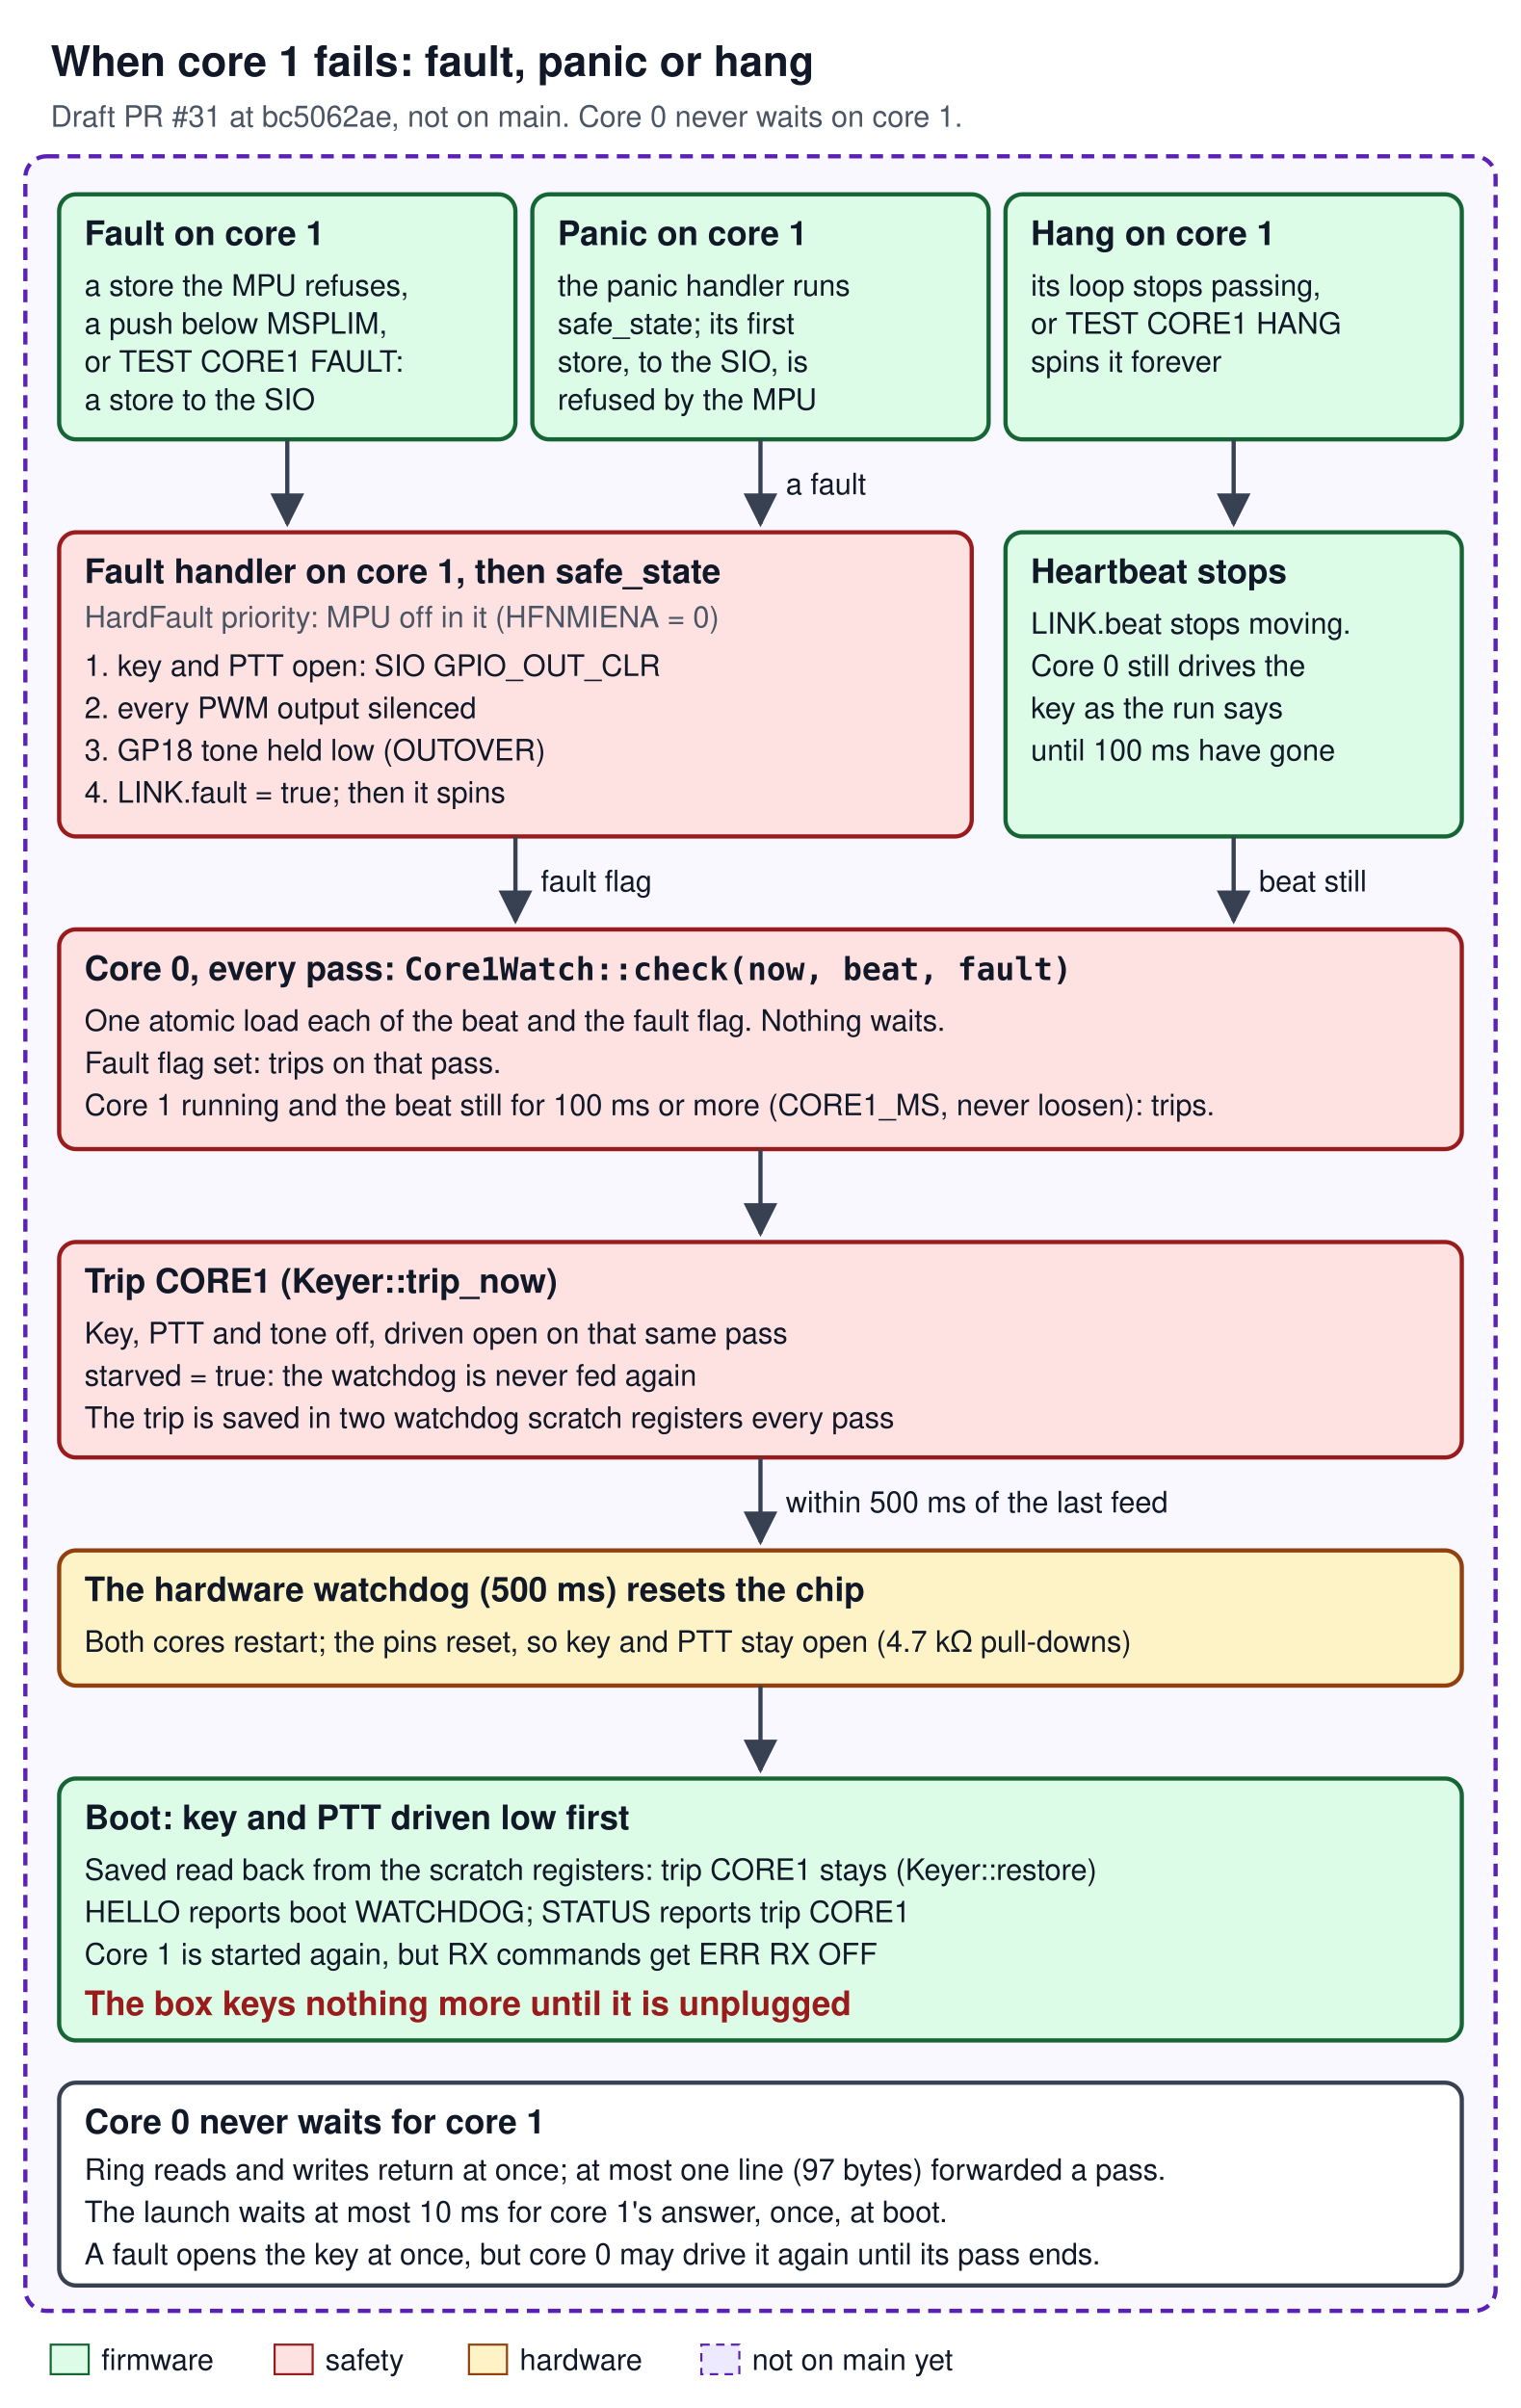
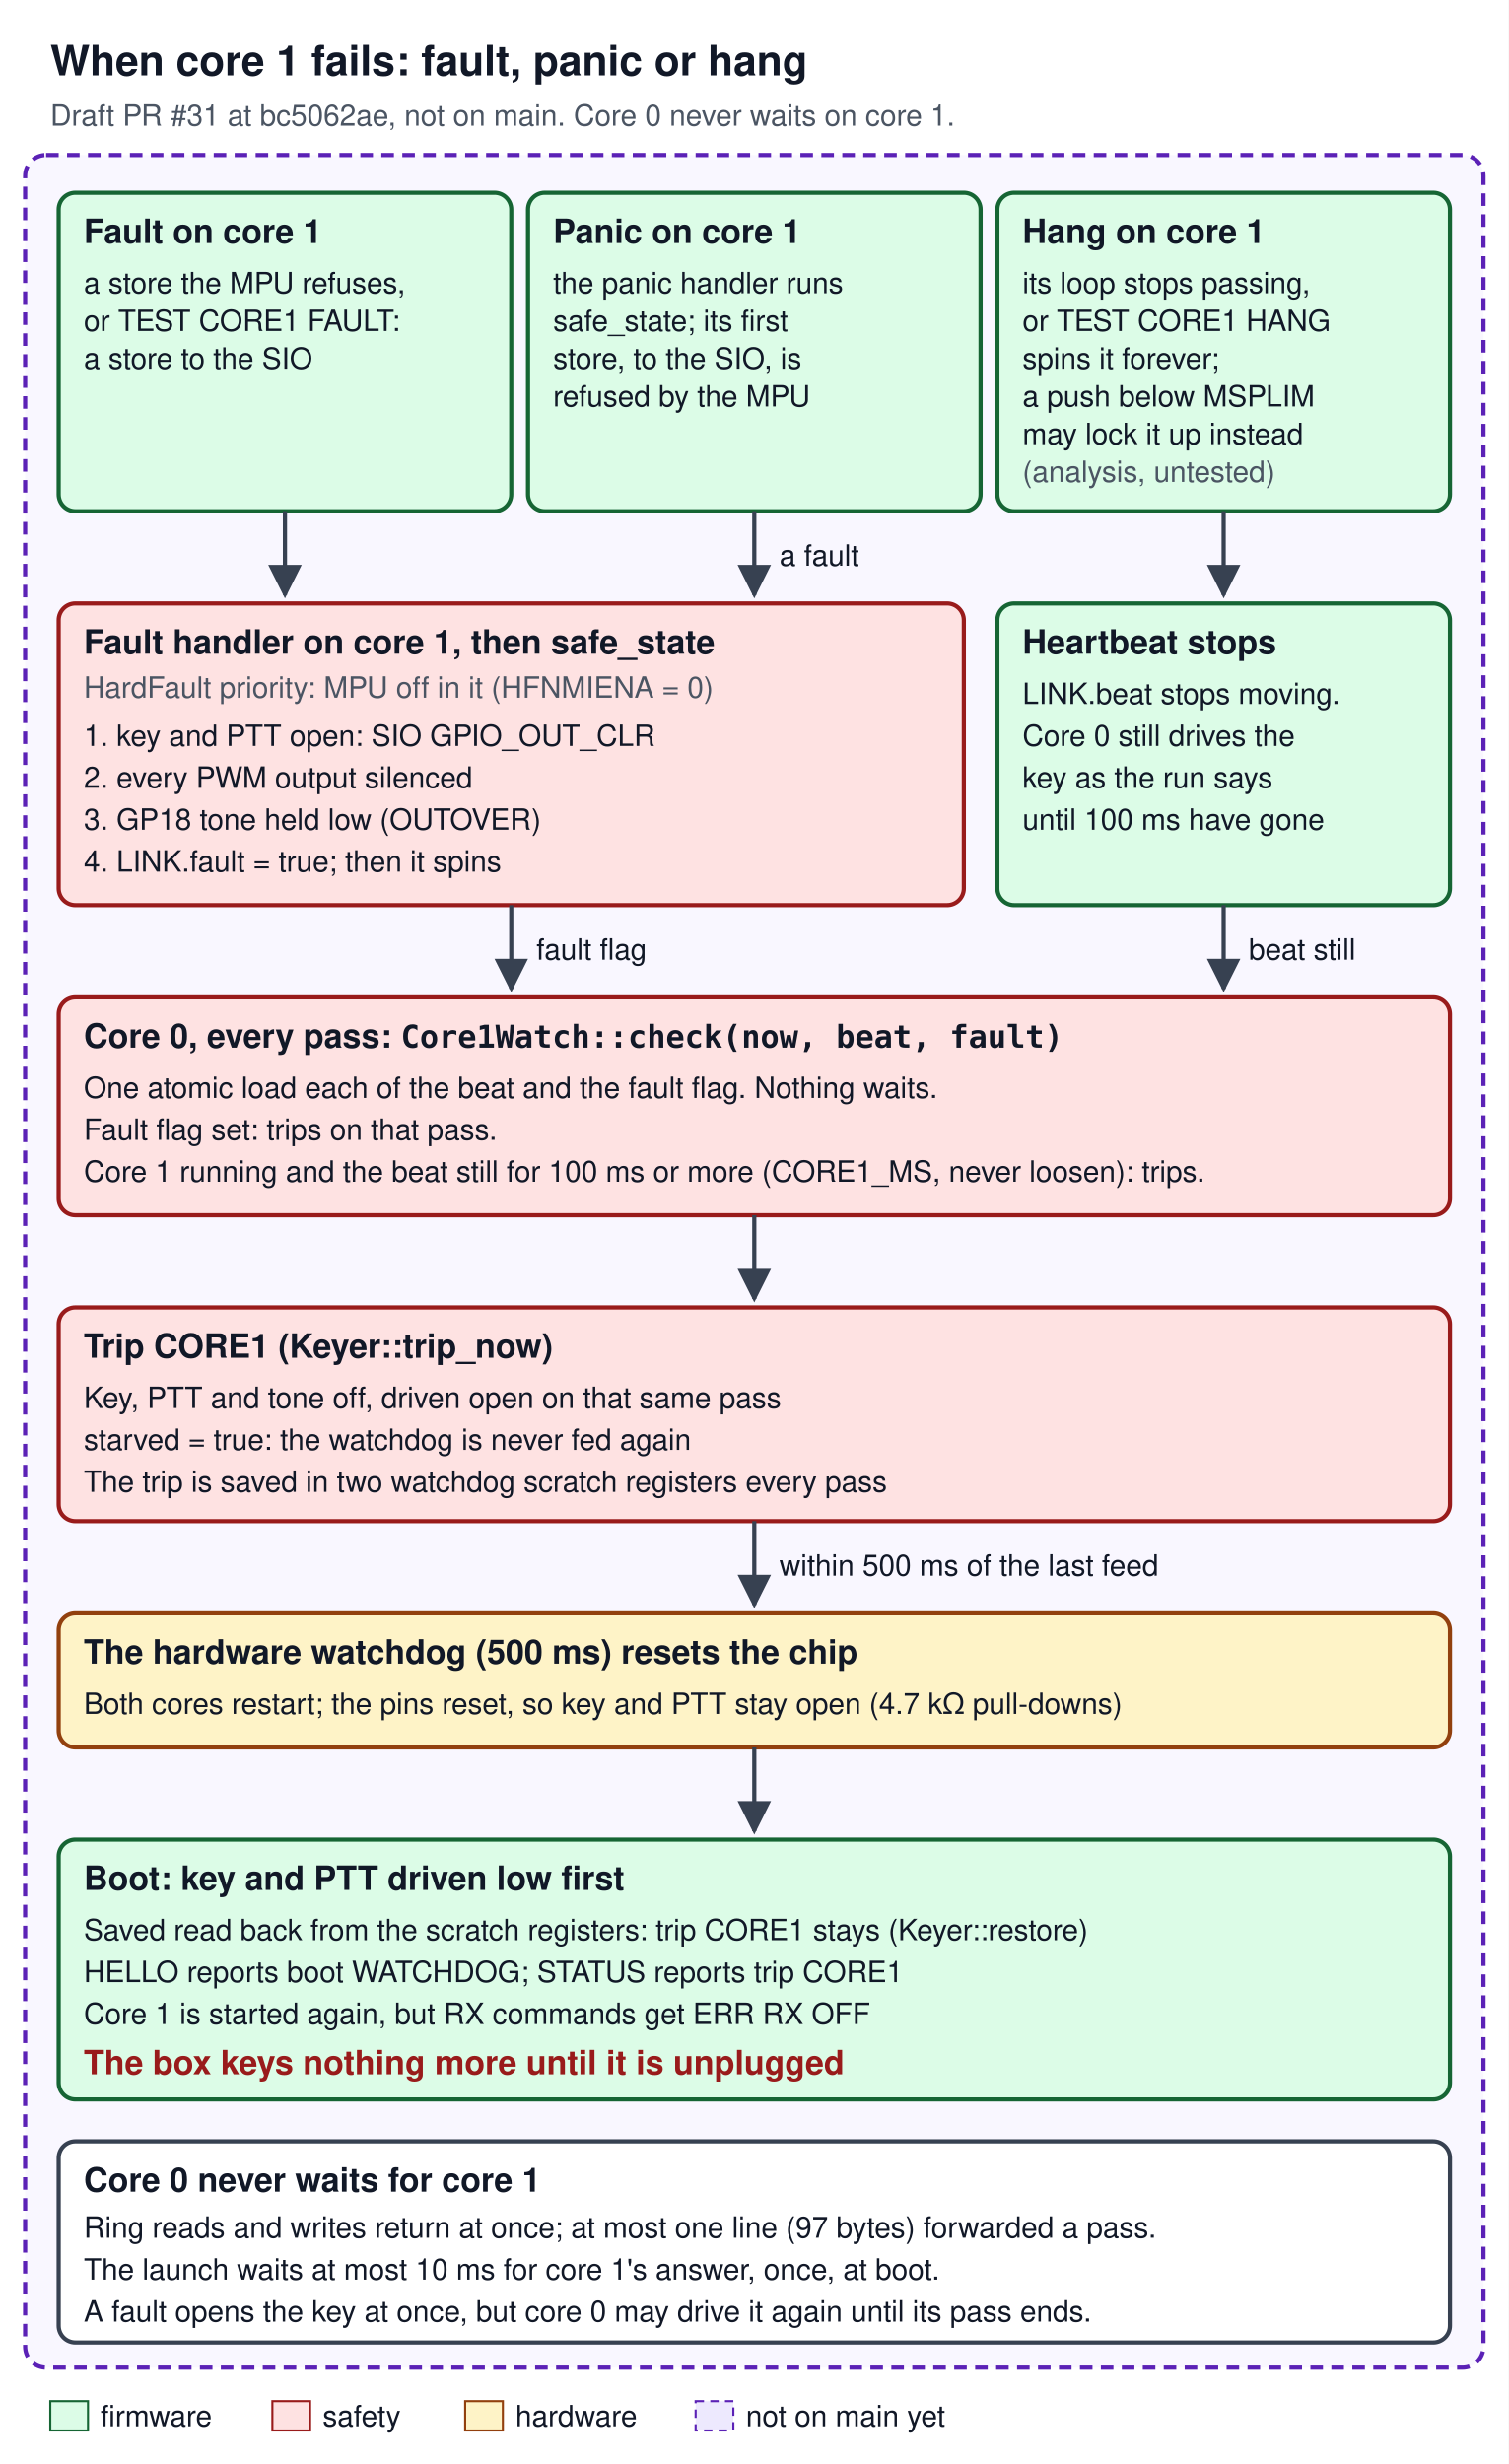
- <svg xmlns="http://www.w3.org/2000/svg" viewBox="0 0 720 1140" width="720" height="1140" font-family="Helvetica, Arial, 'Liberation Sans', sans-serif" font-size="16" fill="#111827">
+ <svg xmlns="http://www.w3.org/2000/svg" viewBox="0 0 720 1176" width="720" height="1176" font-family="Helvetica, Arial, 'Liberation Sans', sans-serif" font-size="16" fill="#111827">
  <defs>
    <marker id="k11f-arrow" viewBox="0 0 10 10" refX="9" refY="5" markerWidth="8" markerHeight="8" orient="auto-start-reverse">
      <path d="M0,0 L10,5 L0,10 z" fill="#374151" />
    </marker>
  </defs>
-   <rect x="0" y="0" width="720" height="1140" fill="#ffffff" />
+   <rect x="0" y="0" width="720" height="1176" fill="#ffffff" />
  <text x="24" y="36" font-size="20" font-weight="bold">When core 1 fails: fault, panic or hang</text>
  <text x="24" y="60" font-size="14" fill="#4b5563">Draft PR #31 at bc5062ae, not on main. Core 0 never waits on core 1.</text>
-   <rect x="12" y="74" width="696" height="1020" rx="10" fill="#ede9fe" fill-opacity="0.35" stroke="#5b21b6" stroke-width="2" stroke-dasharray="6 4" />
-   <rect x="28" y="92" width="216" height="116" rx="8" fill="#dcfce7" stroke="#166534" stroke-width="2" />
+   <rect x="12" y="74" width="696" height="1056" rx="10" fill="#ede9fe" fill-opacity="0.35" stroke="#5b21b6" stroke-width="2" stroke-dasharray="6 4" />
+   <rect x="28" y="92" width="216" height="152" rx="8" fill="#dcfce7" stroke="#166534" stroke-width="2" />
  <text x="40" y="116" font-weight="bold">Fault on core 1</text>
  <text x="40" y="140" font-size="14">a store the MPU refuses,</text>
-   <text x="40" y="158" font-size="14">a push below MSPLIM,</text>
-   <text x="40" y="176" font-size="14">or TEST CORE1 FAULT:</text>
-   <text x="40" y="194" font-size="14">a store to the SIO</text>
-   <rect x="252" y="92" width="216" height="116" rx="8" fill="#dcfce7" stroke="#166534" stroke-width="2" />
+   <text x="40" y="158" font-size="14">or TEST CORE1 FAULT:</text>
+   <text x="40" y="176" font-size="14">a store to the SIO</text>
+   <rect x="252" y="92" width="216" height="152" rx="8" fill="#dcfce7" stroke="#166534" stroke-width="2" />
  <text x="264" y="116" font-weight="bold">Panic on core 1</text>
  <text x="264" y="140" font-size="14">the panic handler runs</text>
  <text x="264" y="158" font-size="14">safe_state; its first</text>
  <text x="264" y="176" font-size="14">store, to the SIO, is</text>
  <text x="264" y="194" font-size="14">refused by the MPU</text>
-   <rect x="476" y="92" width="216" height="116" rx="8" fill="#dcfce7" stroke="#166534" stroke-width="2" />
+   <rect x="476" y="92" width="216" height="152" rx="8" fill="#dcfce7" stroke="#166534" stroke-width="2" />
  <text x="488" y="116" font-weight="bold">Hang on core 1</text>
  <text x="488" y="140" font-size="14">its loop stops passing,</text>
  <text x="488" y="158" font-size="14">or TEST CORE1 HANG</text>
-   <text x="488" y="176" font-size="14">spins it forever</text>
-   <line x1="136" y1="208" x2="136" y2="248" stroke="#374151" stroke-width="2" marker-end="url(#k11f-arrow)" />
-   <line x1="360" y1="208" x2="360" y2="248" stroke="#374151" stroke-width="2" marker-end="url(#k11f-arrow)" />
-   <text x="372" y="234" font-size="14">a fault</text>
-   <line x1="584" y1="208" x2="584" y2="248" stroke="#374151" stroke-width="2" marker-end="url(#k11f-arrow)" />
-   <rect x="28" y="252" width="432" height="144" rx="8" fill="#fee2e2" stroke="#991b1b" stroke-width="2" />
-   <text x="40" y="276" font-weight="bold">Fault handler on core 1, then safe_state</text>
-   <text x="40" y="297" font-size="14" fill="#4b5563">HardFault priority: MPU off in it (HFNMIENA = 0)</text>
-   <text x="40" y="320" font-size="14">1. key and PTT open: SIO GPIO_OUT_CLR</text>
-   <text x="40" y="340" font-size="14">2. every PWM output silenced</text>
-   <text x="40" y="360" font-size="14">3. GP18 tone held low (OUTOVER)</text>
-   <text x="40" y="380" font-size="14">4. LINK.fault = true; then it spins</text>
-   <rect x="476" y="252" width="216" height="144" rx="8" fill="#dcfce7" stroke="#166534" stroke-width="2" />
-   <text x="488" y="276" font-weight="bold">Heartbeat stops</text>
-   <text x="488" y="300" font-size="14">LINK.beat stops moving.</text>
-   <text x="488" y="320" font-size="14">Core 0 still drives the</text>
-   <text x="488" y="340" font-size="14">key as the run says</text>
-   <text x="488" y="360" font-size="14">until 100 ms have gone</text>
-   <line x1="244" y1="396" x2="244" y2="436" stroke="#374151" stroke-width="2" marker-end="url(#k11f-arrow)" />
-   <text x="256" y="422" font-size="14">fault flag</text>
-   <line x1="584" y1="396" x2="584" y2="436" stroke="#374151" stroke-width="2" marker-end="url(#k11f-arrow)" />
-   <text x="596" y="422" font-size="14">beat still</text>
-   <rect x="28" y="440" width="664" height="104" rx="8" fill="#fee2e2" stroke="#991b1b" stroke-width="2" />
-   <text x="40" y="464" font-weight="bold">Core 0, every pass: <tspan font-family="Menlo, Consolas, 'DejaVu Sans Mono', monospace" font-size="15">Core1Watch::check(now, beat, fault)</tspan>
+   <text x="488" y="176" font-size="14">spins it forever;</text>
+   <text x="488" y="194" font-size="14">a push below MSPLIM</text>
+   <text x="488" y="212" font-size="14">may lock it up instead</text>
+   <text x="488" y="230" font-size="14" fill="#4b5563">(analysis, untested)</text>
+   <line x1="136" y1="244" x2="136" y2="284" stroke="#374151" stroke-width="2" marker-end="url(#k11f-arrow)" />
+   <line x1="360" y1="244" x2="360" y2="284" stroke="#374151" stroke-width="2" marker-end="url(#k11f-arrow)" />
+   <text x="372" y="270" font-size="14">a fault</text>
+   <line x1="584" y1="244" x2="584" y2="284" stroke="#374151" stroke-width="2" marker-end="url(#k11f-arrow)" />
+   <rect x="28" y="288" width="432" height="144" rx="8" fill="#fee2e2" stroke="#991b1b" stroke-width="2" />
+   <text x="40" y="312" font-weight="bold">Fault handler on core 1, then safe_state</text>
+   <text x="40" y="333" font-size="14" fill="#4b5563">HardFault priority: MPU off in it (HFNMIENA = 0)</text>
+   <text x="40" y="356" font-size="14">1. key and PTT open: SIO GPIO_OUT_CLR</text>
+   <text x="40" y="376" font-size="14">2. every PWM output silenced</text>
+   <text x="40" y="396" font-size="14">3. GP18 tone held low (OUTOVER)</text>
+   <text x="40" y="416" font-size="14">4. LINK.fault = true; then it spins</text>
+   <rect x="476" y="288" width="216" height="144" rx="8" fill="#dcfce7" stroke="#166534" stroke-width="2" />
+   <text x="488" y="312" font-weight="bold">Heartbeat stops</text>
+   <text x="488" y="336" font-size="14">LINK.beat stops moving.</text>
+   <text x="488" y="356" font-size="14">Core 0 still drives the</text>
+   <text x="488" y="376" font-size="14">key as the run says</text>
+   <text x="488" y="396" font-size="14">until 100 ms have gone</text>
+   <line x1="244" y1="432" x2="244" y2="472" stroke="#374151" stroke-width="2" marker-end="url(#k11f-arrow)" />
+   <text x="256" y="458" font-size="14">fault flag</text>
+   <line x1="584" y1="432" x2="584" y2="472" stroke="#374151" stroke-width="2" marker-end="url(#k11f-arrow)" />
+   <text x="596" y="458" font-size="14">beat still</text>
+   <rect x="28" y="476" width="664" height="104" rx="8" fill="#fee2e2" stroke="#991b1b" stroke-width="2" />
+   <text x="40" y="500" font-weight="bold">Core 0, every pass: <tspan font-family="Menlo, Consolas, 'DejaVu Sans Mono', monospace" font-size="15">Core1Watch::check(now, beat, fault)</tspan>
  </text>
-   <text x="40" y="488" font-size="14">One atomic load each of the beat and the fault flag. Nothing waits.</text>
-   <text x="40" y="508" font-size="14">Fault flag set: trips on that pass.</text>
-   <text x="40" y="528" font-size="14">Core 1 running and the beat still for 100 ms or more (CORE1_MS, never loosen): trips.</text>
-   <line x1="360" y1="544" x2="360" y2="584" stroke="#374151" stroke-width="2" marker-end="url(#k11f-arrow)" />
-   <rect x="28" y="588" width="664" height="102" rx="8" fill="#fee2e2" stroke="#991b1b" stroke-width="2" />
-   <text x="40" y="612" font-weight="bold">Trip CORE1 (Keyer::trip_now)</text>
-   <text x="40" y="636" font-size="14">Key, PTT and tone off, driven open on that same pass</text>
-   <text x="40" y="656" font-size="14">starved = true: the watchdog is never fed again</text>
-   <text x="40" y="676" font-size="14">The trip is saved in two watchdog scratch registers every pass</text>
-   <line x1="360" y1="690" x2="360" y2="730" stroke="#374151" stroke-width="2" marker-end="url(#k11f-arrow)" />
-   <text x="372" y="716" font-size="14">within 500 ms of the last feed</text>
-   <rect x="28" y="734" width="664" height="64" rx="8" fill="#fef3c7" stroke="#92400e" stroke-width="2" />
-   <text x="40" y="758" font-weight="bold">The hardware watchdog (500 ms) resets the chip</text>
-   <text x="40" y="782" font-size="14">Both cores restart; the pins reset, so key and PTT stay open (4.7 kΩ pull-downs)</text>
-   <line x1="360" y1="798" x2="360" y2="838" stroke="#374151" stroke-width="2" marker-end="url(#k11f-arrow)" />
-   <rect x="28" y="842" width="664" height="124" rx="8" fill="#dcfce7" stroke="#166534" stroke-width="2" />
-   <text x="40" y="866" font-weight="bold">Boot: key and PTT driven low first</text>
-   <text x="40" y="890" font-size="14">Saved read back from the scratch registers: trip CORE1 stays (Keyer::restore)</text>
-   <text x="40" y="910" font-size="14">HELLO reports boot WATCHDOG; STATUS reports trip CORE1</text>
-   <text x="40" y="930" font-size="14">Core 1 is started again, but RX commands get ERR RX OFF</text>
-   <text x="40" y="954" font-weight="bold" fill="#991b1b">The box keys nothing more until it is unplugged</text>
-   <rect x="28" y="986" width="664" height="96" rx="8" fill="#ffffff" stroke="#374151" stroke-width="2" />
-   <text x="40" y="1010" font-weight="bold">Core 0 never waits for core 1</text>
-   <text x="40" y="1032" font-size="14">Ring reads and writes return at once; at most one line (97 bytes) forwarded a pass.</text>
-   <text x="40" y="1052" font-size="14">The launch waits at most 10 ms for core 1's answer, once, at boot.</text>
-   <text x="40" y="1072" font-size="14">A fault opens the key at once, but core 0 may drive it again until its pass ends.</text>
-   <rect x="24" y="1110" width="18" height="14" fill="#dcfce7" stroke="#166534" />
-   <text x="48" y="1122" font-size="14">firmware</text>
-   <rect x="130" y="1110" width="18" height="14" fill="#fee2e2" stroke="#991b1b" />
-   <text x="154" y="1122" font-size="14">safety</text>
-   <rect x="222" y="1110" width="18" height="14" fill="#fef3c7" stroke="#92400e" />
-   <text x="246" y="1122" font-size="14">hardware</text>
-   <rect x="332" y="1110" width="18" height="14" fill="#ede9fe" stroke="#5b21b6" stroke-dasharray="4 3" />
-   <text x="356" y="1122" font-size="14">not on main yet</text>
+   <text x="40" y="524" font-size="14">One atomic load each of the beat and the fault flag. Nothing waits.</text>
+   <text x="40" y="544" font-size="14">Fault flag set: trips on that pass.</text>
+   <text x="40" y="564" font-size="14">Core 1 running and the beat still for 100 ms or more (CORE1_MS, never loosen): trips.</text>
+   <line x1="360" y1="580" x2="360" y2="620" stroke="#374151" stroke-width="2" marker-end="url(#k11f-arrow)" />
+   <rect x="28" y="624" width="664" height="102" rx="8" fill="#fee2e2" stroke="#991b1b" stroke-width="2" />
+   <text x="40" y="648" font-weight="bold">Trip CORE1 (Keyer::trip_now)</text>
+   <text x="40" y="672" font-size="14">Key, PTT and tone off, driven open on that same pass</text>
+   <text x="40" y="692" font-size="14">starved = true: the watchdog is never fed again</text>
+   <text x="40" y="712" font-size="14">The trip is saved in two watchdog scratch registers every pass</text>
+   <line x1="360" y1="726" x2="360" y2="766" stroke="#374151" stroke-width="2" marker-end="url(#k11f-arrow)" />
+   <text x="372" y="752" font-size="14">within 500 ms of the last feed</text>
+   <rect x="28" y="770" width="664" height="64" rx="8" fill="#fef3c7" stroke="#92400e" stroke-width="2" />
+   <text x="40" y="794" font-weight="bold">The hardware watchdog (500 ms) resets the chip</text>
+   <text x="40" y="818" font-size="14">Both cores restart; the pins reset, so key and PTT stay open (4.7 kΩ pull-downs)</text>
+   <line x1="360" y1="834" x2="360" y2="874" stroke="#374151" stroke-width="2" marker-end="url(#k11f-arrow)" />
+   <rect x="28" y="878" width="664" height="124" rx="8" fill="#dcfce7" stroke="#166534" stroke-width="2" />
+   <text x="40" y="902" font-weight="bold">Boot: key and PTT driven low first</text>
+   <text x="40" y="926" font-size="14">Saved read back from the scratch registers: trip CORE1 stays (Keyer::restore)</text>
+   <text x="40" y="946" font-size="14">HELLO reports boot WATCHDOG; STATUS reports trip CORE1</text>
+   <text x="40" y="966" font-size="14">Core 1 is started again, but RX commands get ERR RX OFF</text>
+   <text x="40" y="990" font-weight="bold" fill="#991b1b">The box keys nothing more until it is unplugged</text>
+   <rect x="28" y="1022" width="664" height="96" rx="8" fill="#ffffff" stroke="#374151" stroke-width="2" />
+   <text x="40" y="1046" font-weight="bold">Core 0 never waits for core 1</text>
+   <text x="40" y="1068" font-size="14">Ring reads and writes return at once; at most one line (97 bytes) forwarded a pass.</text>
+   <text x="40" y="1088" font-size="14">The launch waits at most 10 ms for core 1's answer, once, at boot.</text>
+   <text x="40" y="1108" font-size="14">A fault opens the key at once, but core 0 may drive it again until its pass ends.</text>
+   <rect x="24" y="1146" width="18" height="14" fill="#dcfce7" stroke="#166534" />
+   <text x="48" y="1158" font-size="14">firmware</text>
+   <rect x="130" y="1146" width="18" height="14" fill="#fee2e2" stroke="#991b1b" />
+   <text x="154" y="1158" font-size="14">safety</text>
+   <rect x="222" y="1146" width="18" height="14" fill="#fef3c7" stroke="#92400e" />
+   <text x="246" y="1158" font-size="14">hardware</text>
+   <rect x="332" y="1146" width="18" height="14" fill="#ede9fe" stroke="#5b21b6" stroke-dasharray="4 3" />
+   <text x="356" y="1158" font-size="14">not on main yet</text>
</svg>
